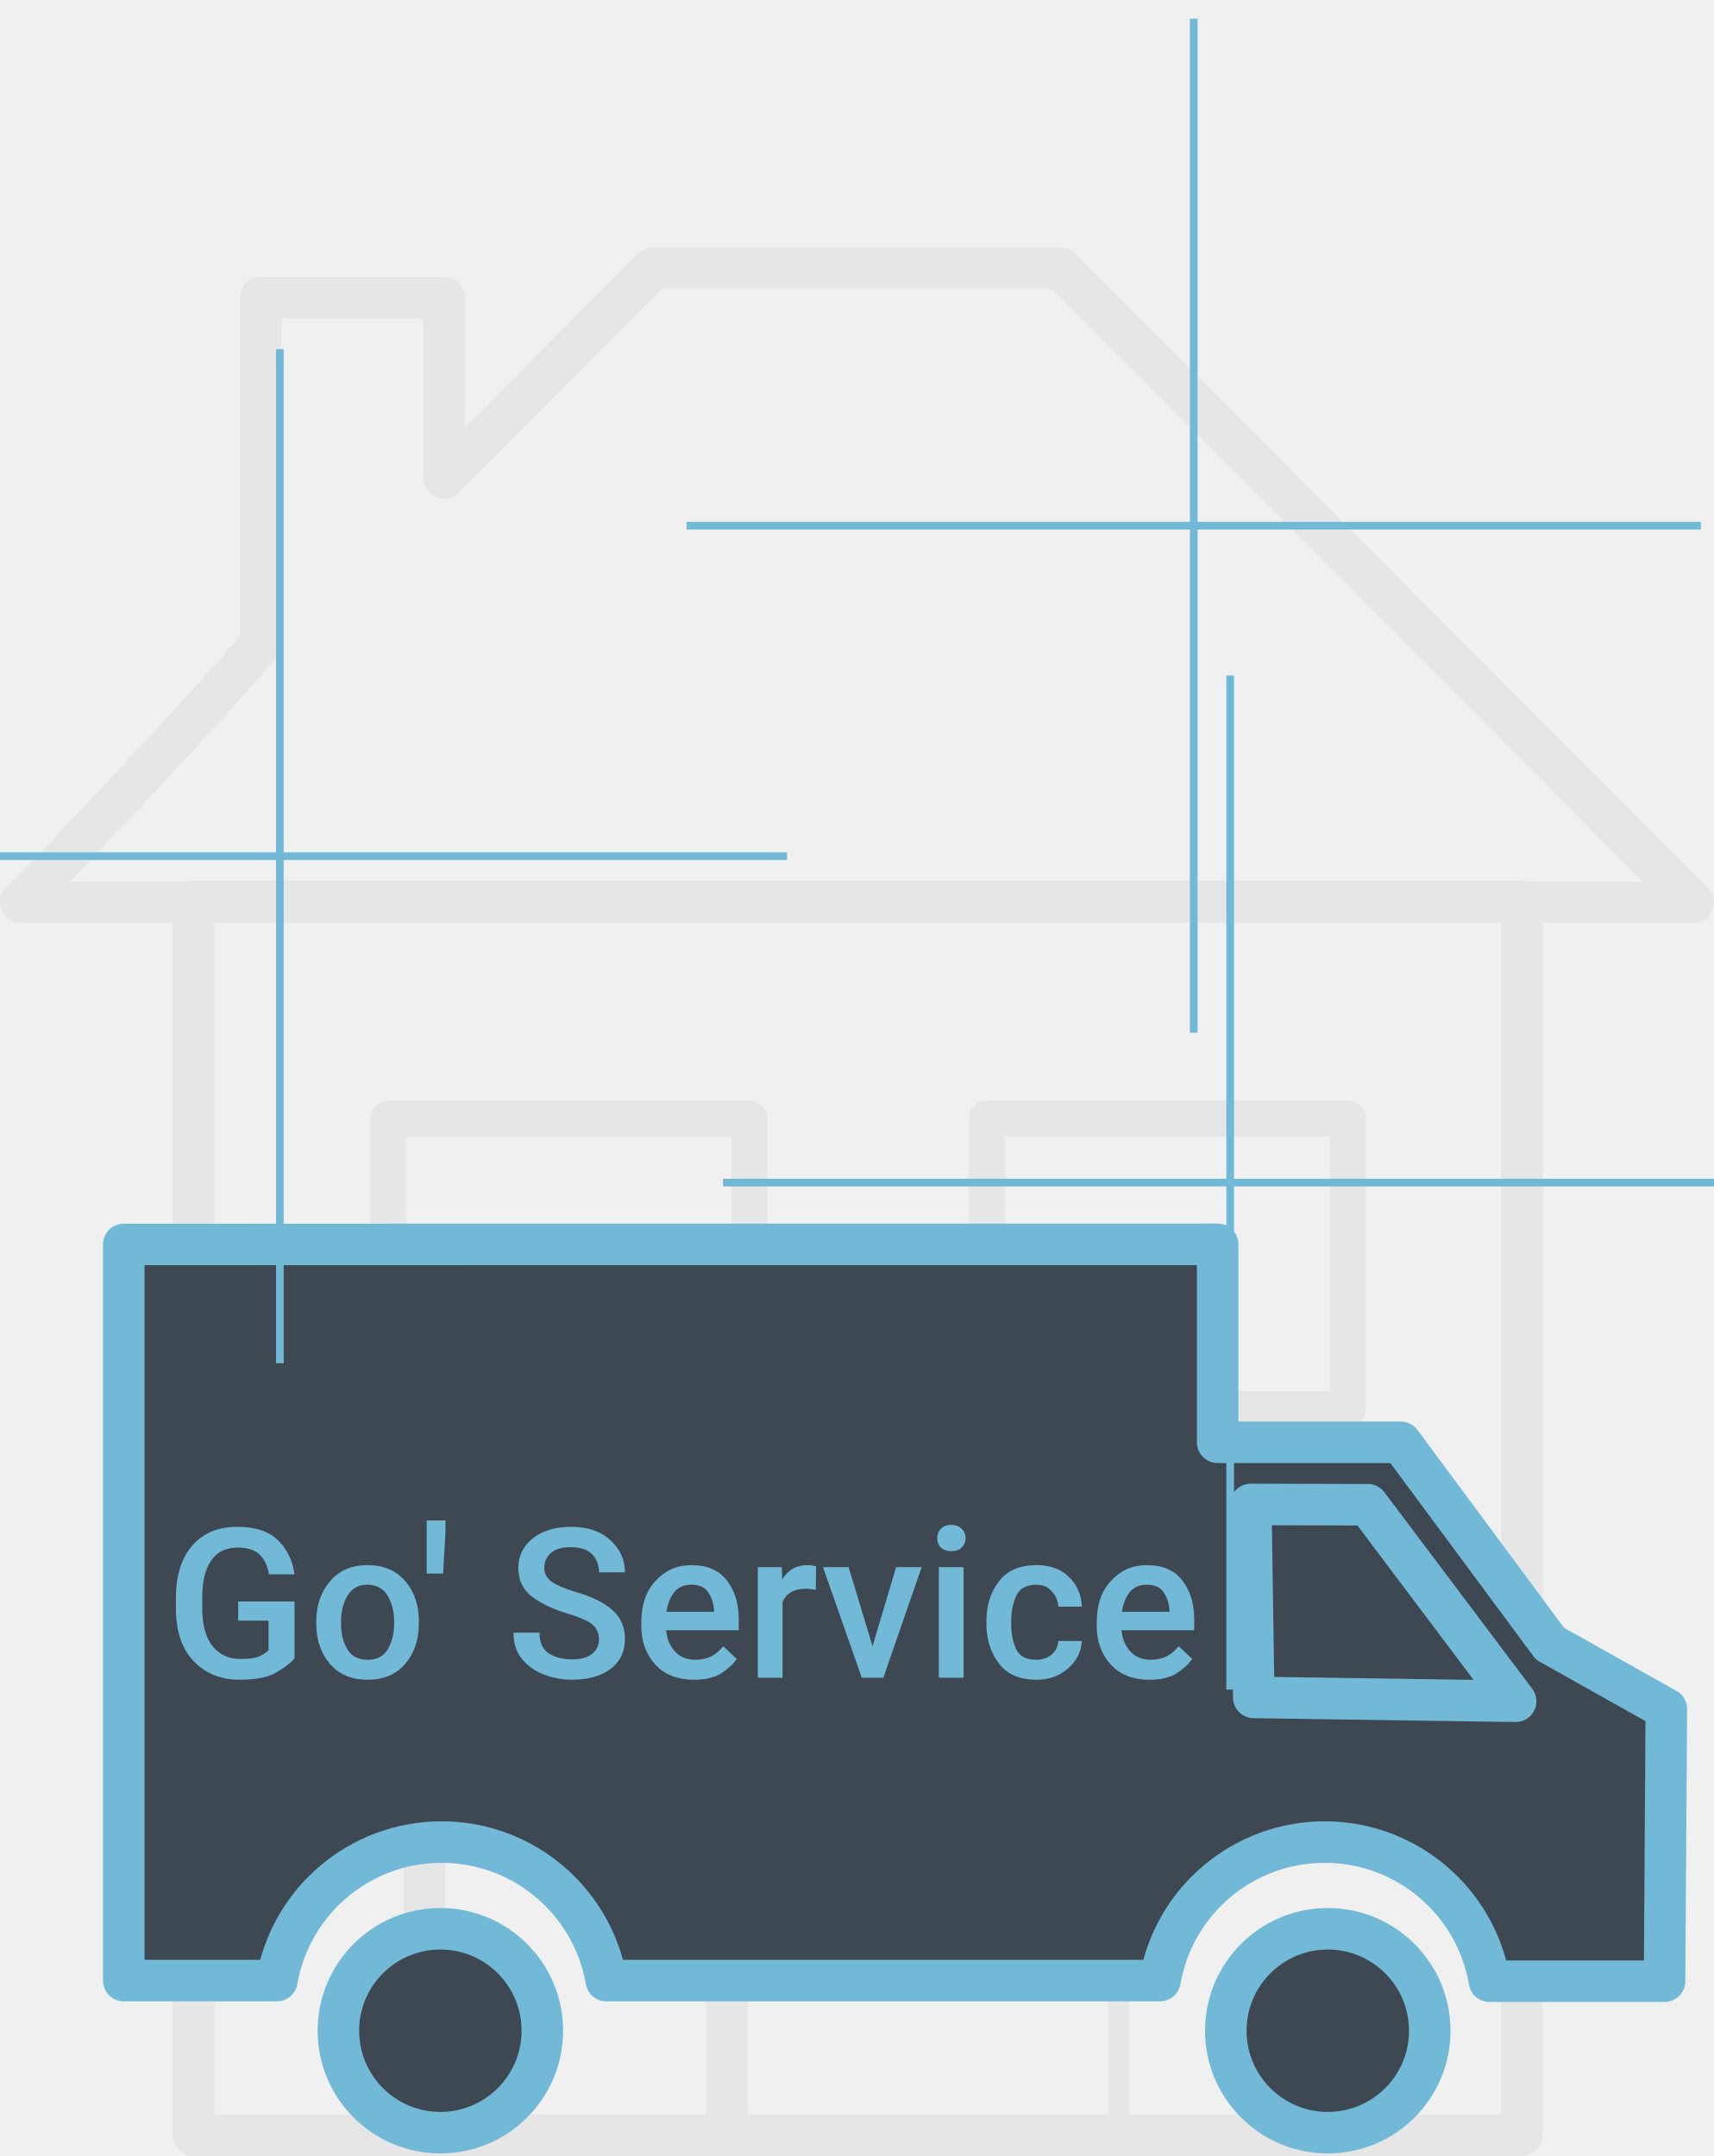
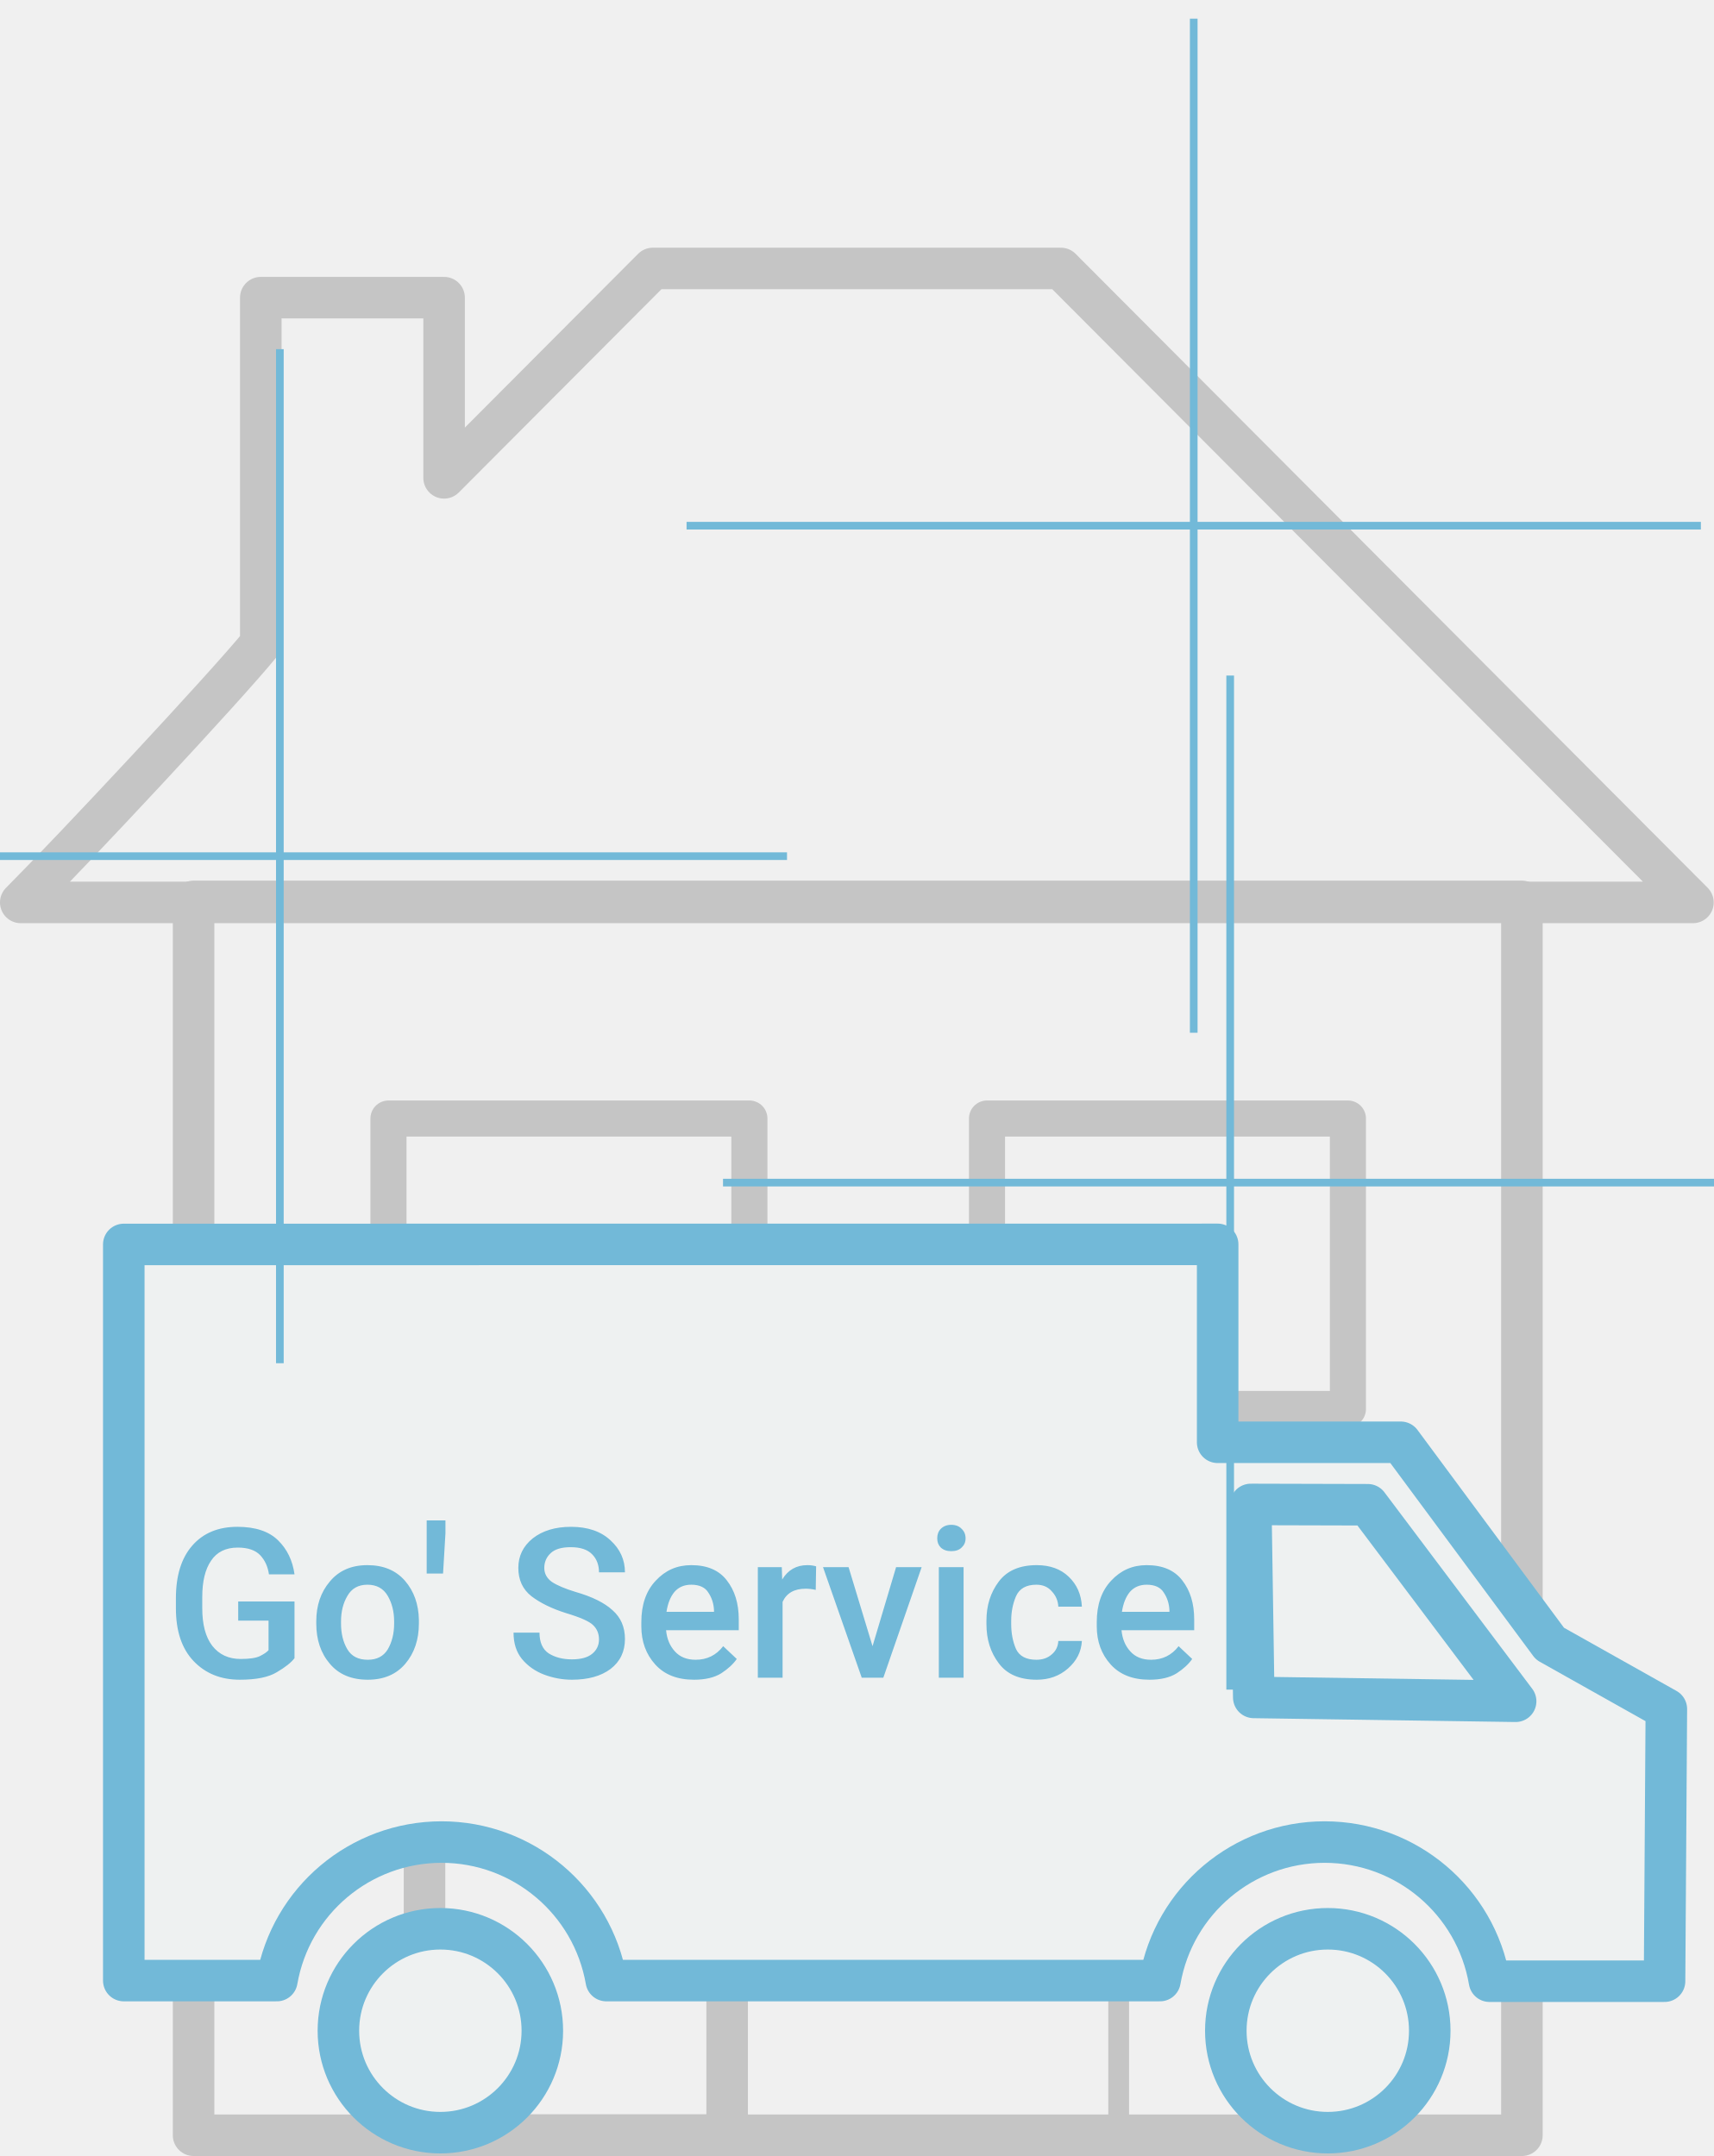
<svg xmlns="http://www.w3.org/2000/svg" width="253.433" height="318.918" viewBox="0 0 67.054 84.38" version="1.1" id="svg1966">
  <defs id="defs1960" />
  <g id="layer1" transform="translate(17.44529,-258.2445)">
-     <rect y="293.523" x="-9.871" height="48.289" width="51.975" id="rect8834" style="opacity:1;fill:none;fill-opacity:1;stroke:#e6e6e6;stroke-width:1.625;stroke-linecap:round;stroke-linejoin:round;stroke-miterlimit:4;stroke-dasharray:none;stroke-opacity:1" />
-     <rect style="opacity:1;fill:none;fill-opacity:1;stroke:#e6e6e6;stroke-width:1.625;stroke-linecap:round;stroke-linejoin:round;stroke-miterlimit:4;stroke-dasharray:none;stroke-opacity:1" id="rect8846" width="11.841" height="17.975" x="-0.835" y="323.83" />
-     <path id="path7098" d="m 8.099,268.751 -8.168,8.195 v -7.052 H -7.241 v 13.538 c -1.348,1.665 -7.385,8.119 -9.392,10.131 H -0.668 32.831 48.796 L 24.065,268.751 Z" style="opacity:1;fill:none;fill-opacity:1;stroke:#e6e6e6;stroke-width:1.625;stroke-linecap:square;stroke-linejoin:round;stroke-miterlimit:4;stroke-dasharray:none;stroke-opacity:1" />
-     <path style="fill:#cccccc;stroke:#e6e6e6;stroke-width:0.813px;stroke-linecap:butt;stroke-linejoin:miter;stroke-opacity:0.957" d="M 26.326,341.97 V 330.45" id="path12126" />
-     <rect style="opacity:1;fill:#3d4853;fill-opacity:1;stroke:#e6e6e6;stroke-width:0.813;stroke-linecap:round;stroke-linejoin:round;stroke-miterlimit:4;stroke-dasharray:none;stroke-opacity:1" id="rect12130" width="18.211" height="7.927" x="17.39" y="322.201" />
-     <text xml:space="preserve" style="font-style:normal;font-variant:normal;font-weight:500;font-stretch:normal;font-size:4.875px;line-height:4.571px;font-family:Roboto;-inkscape-font-specification:'Roboto, Medium';font-variant-ligatures:normal;font-variant-caps:normal;font-variant-numeric:normal;font-feature-settings:normal;text-align:start;letter-spacing:0px;word-spacing:0px;writing-mode:lr-tb;text-anchor:start;fill:#ffffff;fill-opacity:1;stroke:none;stroke-width:0.813" x="19.341" y="322.774" id="text12134" transform="scale(0.9842939,1.015957)">
-       <tspan id="tspan12132" x="19.341" y="322.774" style="fill:#ffffff;fill-opacity:1;stroke-width:0.813">SOLGT</tspan>
+     <rect y="293.523" x="-9.871" height="48.289" width="51.975" id="rect8834" style="opacity:1;fill:none;fill-opacity:1;stroke:#c5c5c5;stroke-width:1.625;stroke-linecap:round;stroke-linejoin:round;stroke-miterlimit:4;stroke-dasharray:none;stroke-opacity:1" />
+     <rect style="opacity:1;fill:none;fill-opacity:1;stroke:#c5c5c5;stroke-width:1.625;stroke-linecap:round;stroke-linejoin:round;stroke-miterlimit:4;stroke-dasharray:none;stroke-opacity:1" id="rect8846" width="11.841" height="17.975" x="-0.835" y="323.83" />
+     <path id="path7098" d="m 8.099,268.751 -8.168,8.195 v -7.052 H -7.241 v 13.538 c -1.348,1.665 -7.385,8.119 -9.392,10.131 H -0.668 32.831 48.796 L 24.065,268.751 Z" style="opacity:1;fill:none;fill-opacity:1;stroke:#c5c5c5;stroke-width:1.625;stroke-linecap:square;stroke-linejoin:round;stroke-miterlimit:4;stroke-dasharray:none;stroke-opacity:1" />
+     <path style="fill:#cccccc;stroke:#c5c5c5;stroke-width:0.813px;stroke-linecap:butt;stroke-linejoin:miter;stroke-opacity:1" d="M 26.326,341.97 V 330.45" id="path12126" />
+     <rect style="opacity:1;fill:#eef1f1;fill-opacity:1;stroke:#c5c5c5;stroke-width:0.813;stroke-linecap:round;stroke-linejoin:round;stroke-miterlimit:4;stroke-dasharray:none;stroke-opacity:1" id="rect12130" width="18.211" height="7.927" x="17.39" y="322.201" />
+     <text xml:space="preserve" style="font-style:normal;font-variant:normal;font-weight:500;font-stretch:normal;font-size:4.875px;line-height:4.571px;font-family:Roboto;-inkscape-font-specification:'Roboto, Medium';font-variant-ligatures:normal;font-variant-caps:normal;font-variant-numeric:normal;font-feature-settings:normal;text-align:start;letter-spacing:0px;word-spacing:0px;writing-mode:lr-tb;text-anchor:start;fill:#c5c5c5;fill-opacity:1;stroke:none;stroke-width:0.813" x="19.341" y="322.774" id="text12134" transform="scale(0.9842939,1.015957)">
+       <tspan id="tspan12132" x="19.341" y="322.774" style="fill:#c5c5c5;fill-opacity:1;stroke-width:0.813">SOLGT</tspan>
    </text>
-     <rect y="302.021" x="-2.245" height="11.368" width="14.122" id="rect12136" style="opacity:1;fill:none;fill-opacity:1;stroke:#e6e6e6;stroke-width:1.412;stroke-linecap:round;stroke-linejoin:round;stroke-miterlimit:4;stroke-dasharray:none;stroke-opacity:1" />
-     <rect style="opacity:1;fill:none;fill-opacity:1;stroke:#e6e6e6;stroke-width:1.412;stroke-linecap:round;stroke-linejoin:round;stroke-miterlimit:4;stroke-dasharray:none;stroke-opacity:1" id="rect12138" width="14.122" height="11.368" x="21.174" y="302.021" />
+     <rect y="302.021" x="-2.245" height="11.368" width="14.122" id="rect12136" style="opacity:1;fill:none;fill-opacity:1;stroke:#c5c5c5;stroke-width:1.412;stroke-linecap:round;stroke-linejoin:round;stroke-miterlimit:4;stroke-dasharray:none;stroke-opacity:1" />
+     <rect style="opacity:1;fill:none;fill-opacity:1;stroke:#c5c5c5;stroke-width:1.412;stroke-linecap:round;stroke-linejoin:round;stroke-miterlimit:4;stroke-dasharray:none;stroke-opacity:1" id="rect12138" width="14.122" height="11.368" x="21.174" y="302.021" />
    <g id="g12124" transform="matrix(3.071481,0,0,3.071481,-32.67714,-709.2726)">
-       <path d="m 23.173,340.876 a 1.299,1.299 0 0 1 -1.299,1.299 1.299,1.299 0 0 1 -1.299,-1.299 1.299,1.299 0 0 1 1.299,-1.299 1.299,1.299 0 0 1 1.299,1.299 z m -11.305,0 a 1.299,1.299 0 0 1 -1.299,1.299 1.299,1.299 0 0 1 -1.299,-1.299 1.299,1.299 0 0 1 1.299,-1.299 1.299,1.299 0 0 1 1.299,1.299 z m 9.025,-6.706 0.038,2.459 3.336,0.049 -1.883,-2.504 z M 6.536,330.857 v 9.38 h 1.95 c 0.178,-1.02 1.062,-1.764 2.098,-1.765 1.036,1.9e-4 1.921,0.745 2.099,1.765 h 7.053 c 0.178,-1.02 1.062,-1.764 2.097,-1.765 1.039,7e-5 1.926,0.749 2.101,1.773 h 2.23 l 0.023,-3.468 -1.483,-0.833 -1.9,-2.566 h -2.333 v -2.522 z" style="opacity:1;fill:#3d4853;fill-opacity:1;stroke:#72b9d8;stroke-width:0.529;stroke-linecap:square;stroke-linejoin:round;stroke-miterlimit:4;stroke-dasharray:none;stroke-opacity:1" id="car" />
+       <path d="m 23.173,340.876 a 1.299,1.299 0 0 1 -1.299,1.299 1.299,1.299 0 0 1 -1.299,-1.299 1.299,1.299 0 0 1 1.299,-1.299 1.299,1.299 0 0 1 1.299,1.299 z m -11.305,0 a 1.299,1.299 0 0 1 -1.299,1.299 1.299,1.299 0 0 1 -1.299,-1.299 1.299,1.299 0 0 1 1.299,-1.299 1.299,1.299 0 0 1 1.299,1.299 z m 9.025,-6.706 0.038,2.459 3.336,0.049 -1.883,-2.504 z M 6.536,330.857 v 9.38 h 1.95 c 0.178,-1.02 1.062,-1.764 2.098,-1.765 1.036,1.9e-4 1.921,0.745 2.099,1.765 h 7.053 c 0.178,-1.02 1.062,-1.764 2.097,-1.765 1.039,7e-5 1.926,0.749 2.101,1.773 h 2.23 l 0.023,-3.468 -1.483,-0.833 -1.9,-2.566 h -2.333 v -2.522 z" style="opacity:1;fill:#eef1f1;fill-opacity:1;stroke:#72b9d8;stroke-width:0.529;stroke-linecap:square;stroke-linejoin:round;stroke-miterlimit:4;stroke-dasharray:none;stroke-opacity:1" id="car" />
    </g>
    <text xml:space="preserve" style="font-style:normal;font-variant:normal;font-weight:500;font-stretch:normal;font-size:8.204px;line-height:7.692px;font-family:Roboto;-inkscape-font-specification:'Roboto, Medium';font-variant-ligatures:normal;font-variant-caps:normal;font-variant-numeric:normal;font-feature-settings:normal;text-align:start;letter-spacing:0px;word-spacing:0px;writing-mode:lr-tb;text-anchor:start;fill:#72b9d8;fill-opacity:1;stroke:none;stroke-width:0.308" x="-10.984" y="323.909" id="car-logo">
      <tspan id="tspan12146" x="-10.984" y="323.909" style="fill:#72b9d8;fill-opacity:1;stroke-width:0.308">Go' Service</tspan>
    </text>
    <path style="fill:none;stroke:#72b9d8;stroke-width:39.688;stroke-linecap:butt;stroke-linejoin:round;stroke-miterlimit:4;stroke-dasharray:none;stroke-opacity:1" d="m 29.113,278.819 h 0.3" id="star1-side-1" />
-     <path id="star1-side-1" d="m 29.263,278.669 v 0.3" style="fill:none;stroke:#72b9d8;stroke-width:39.688;stroke-linecap:butt;stroke-linejoin:round;stroke-miterlimit:4;stroke-dasharray:none;stroke-opacity:1" />
+     <path id="star1-side-2" d="m 29.263,278.669 v 0.3" style="fill:none;stroke:#72b9d8;stroke-width:39.688;stroke-linecap:butt;stroke-linejoin:round;stroke-miterlimit:4;stroke-dasharray:none;stroke-opacity:1" />
    <path style="fill:none;stroke:#72b9d8;stroke-width:39.688;stroke-linecap:butt;stroke-linejoin:round;stroke-miterlimit:4;stroke-dasharray:none;stroke-opacity:1" d="m -6.645,291.753 h 0.3" id="star2-side-1" />
    <path id="star2-side-2" d="m -6.495,291.603 v 0.3" style="fill:none;stroke:#72b9d8;stroke-width:39.688;stroke-linecap:butt;stroke-linejoin:round;stroke-miterlimit:4;stroke-dasharray:none;stroke-opacity:1" />
    <path style="fill:none;stroke:#72b9d8;stroke-width:39.688;stroke-linecap:butt;stroke-linejoin:round;stroke-miterlimit:4;stroke-dasharray:none;stroke-opacity:1" d="m 30.539,304.528 h 0.3" id="star3-side-1" />
    <path id="star3-side-2" d="m 30.689,304.378 v 0.3" style="fill:none;stroke:#72b9d8;stroke-width:39.688;stroke-linecap:butt;stroke-linejoin:round;stroke-miterlimit:4;stroke-dasharray:none;stroke-opacity:1" />
  </g>
</svg>
